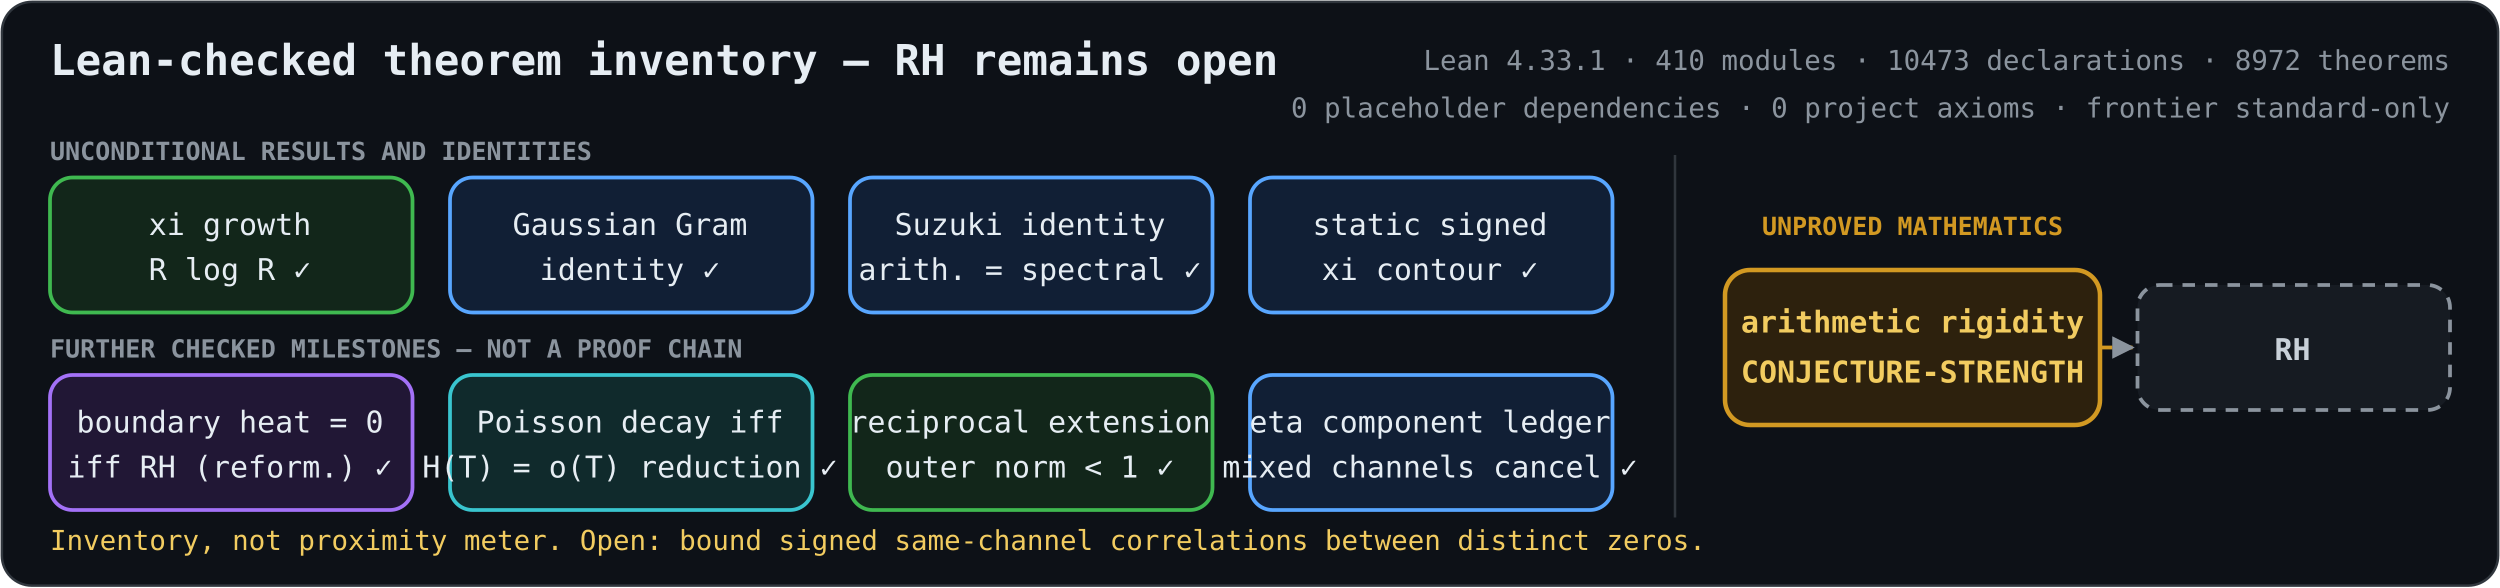
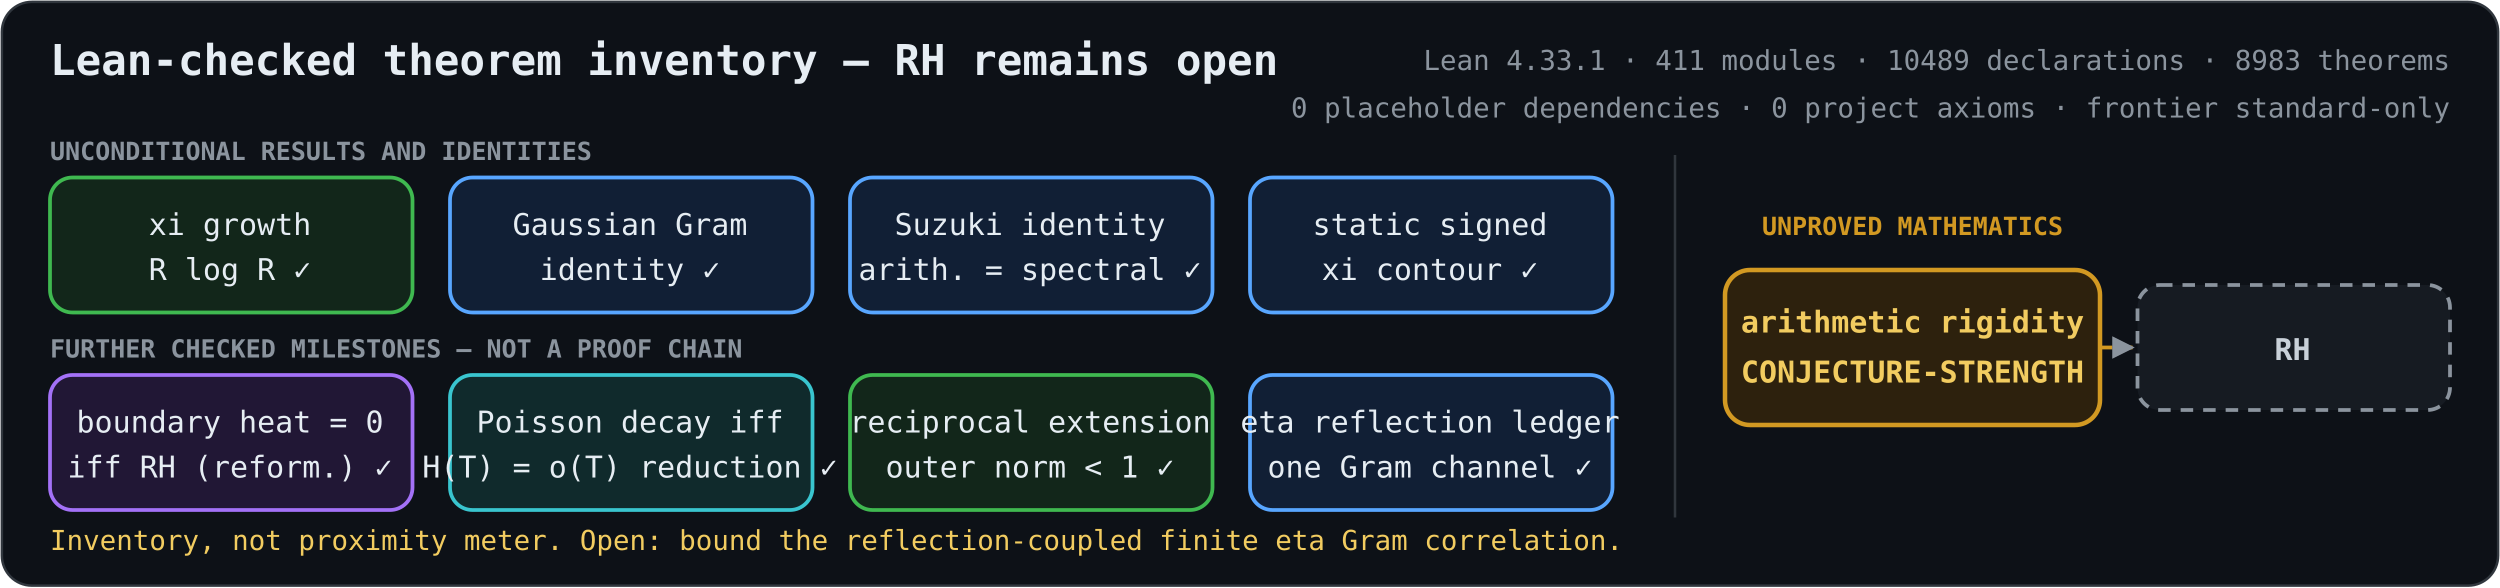
<svg xmlns="http://www.w3.org/2000/svg" role="img" aria-labelledby="title description" viewBox="0 0 1000 235">
  <defs>
    <marker id="arrow" viewBox="0 0 10 10" refX="9" refY="5" markerWidth="6" markerHeight="6" orient="auto-start-reverse">
      <path d="M 0 0 L 10 5 L 0 10 z" fill="#8b949e" />
    </marker>
    <style>
      .bg { fill: #0d1117; stroke: #30363d; }
      text { fill: #e6edf3; font-family: ui-monospace, SFMono-Regular, Menlo, Consolas, monospace; font-size: 12px; text-anchor: middle; }
      .heading { font-size: 17px; font-weight: 700; text-anchor: start; }
      .metrics { fill: #8b949e; font-size: 11px; text-anchor: end; }
      .proved rect { fill: #12261a; stroke: #3fb950; stroke-width: 1.5; }
      .proved.equivalence rect { fill: #211735; stroke: #a371f7; }
      .proved.bridge rect { fill: #111f35; stroke: #58a6ff; }
      .proved.reduction rect { fill: #102a2c; stroke: #39c5cf; }
      .open rect { fill: #2d210d; stroke: #d29922; stroke-width: 1.8; }
      .goal rect { fill: #161b22; stroke: #8b949e; stroke-width: 1.5; stroke-dasharray: 5 4; }
      .open text { fill: #f2cc60; font-weight: 700; }
      .goal text { fill: #c9d1d9; font-weight: 700; }
      .open-edge { fill: none; stroke: #d29922; stroke-width: 1.5; stroke-dasharray: 5 4; marker-end: url(#arrow); }
      .section { fill: #8b949e; font-size: 10px; font-weight: 700; text-anchor: start; }
      .gap-label { fill: #d29922; font-size: 10px; font-weight: 700; }
      .frontier { fill: #f2cc60; font-size: 11px; text-anchor: start; }
    </style>
  </defs>
  <rect class="bg" x="0.75" y="0.75" width="998.5" height="233.5" rx="12" />
  <text class="heading" x="20" y="30">Lean-checked theorem inventory — RH remains open</text>
-   <text class="metrics" x="980" y="28">Lean 4.33.1 · 410 modules · 10473 declarations · 8972 theorems</text>
+   <text class="metrics" x="980" y="28">Lean 4.33.1 · 411 modules · 10489 declarations · 8983 theorems</text>
  <text class="metrics" x="980" y="47">0 placeholder dependencies · 0 project axioms · frontier standard-only</text>
  <text class="section" x="20" y="64">UNCONDITIONAL RESULTS AND IDENTITIES</text>
  <text class="section" x="20" y="143">FURTHER CHECKED MILESTONES — NOT A PROOF CHAIN</text>
  <line x1="670" y1="62" x2="670" y2="207" stroke="#30363d" />
  <text class="gap-label" x="765" y="94">UNPROVED MATHEMATICS</text>
  <path class="open-edge" d="M840 139 H853" />
  <g class="proved unconditional">
    <rect x="20" y="71" width="145" height="54" rx="9" />
    <text x="92" y="94">xi growth</text>
    <text x="92" y="112">R log R  ✓</text>
  </g>
  <g class="proved bridge">
    <rect x="180" y="71" width="145" height="54" rx="9" />
    <text x="252" y="94">Gaussian Gram</text>
    <text x="252" y="112">identity  ✓</text>
  </g>
  <g class="proved bridge">
    <rect x="340" y="71" width="145" height="54" rx="9" />
    <text x="412" y="94">Suzuki identity</text>
    <text x="412" y="112">arith. = spectral  ✓</text>
  </g>
  <g class="proved bridge">
    <rect x="500" y="71" width="145" height="54" rx="9" />
    <text x="572" y="94">static signed</text>
    <text x="572" y="112">xi contour  ✓</text>
  </g>
  <g class="proved equivalence">
    <rect x="20" y="150" width="145" height="54" rx="9" />
    <text x="92" y="173">boundary heat = 0</text>
    <text x="92" y="191">iff RH (reform.)  ✓</text>
  </g>
  <g class="proved reduction">
    <rect x="180" y="150" width="145" height="54" rx="9" />
    <text x="252" y="173">Poisson decay iff</text>
    <text x="252" y="191">H(T) = o(T) reduction  ✓</text>
  </g>
  <g class="proved unconditional">
    <rect x="340" y="150" width="145" height="54" rx="9" />
    <text x="412" y="173">reciprocal extension</text>
    <text x="412" y="191">outer norm &lt; 1  ✓</text>
  </g>
  <g class="proved bridge">
    <rect x="500" y="150" width="145" height="54" rx="9" />
-     <text x="572" y="173">eta component ledger</text>
-     <text x="572" y="191">mixed channels cancel  ✓</text>
+     <text x="572" y="173">eta reflection ledger</text>
+     <text x="572" y="191">one Gram channel  ✓</text>
  </g>
  <g class="open">
    <rect x="690" y="108" width="150" height="62" rx="10" />
    <text x="765" y="133">arithmetic rigidity</text>
    <text x="765" y="153">CONJECTURE-STRENGTH</text>
  </g>
  <g class="goal">
    <rect x="855" y="114" width="125" height="50" rx="9" />
    <text x="917" y="144">RH</text>
  </g>
-   <text class="frontier" x="20" y="220">Inventory, not proximity meter. Open: bound signed same-channel correlations between distinct zeros.</text>
+   <text class="frontier" x="20" y="220">Inventory, not proximity meter. Open: bound the reflection-coupled finite eta Gram correlation.</text>
</svg>
